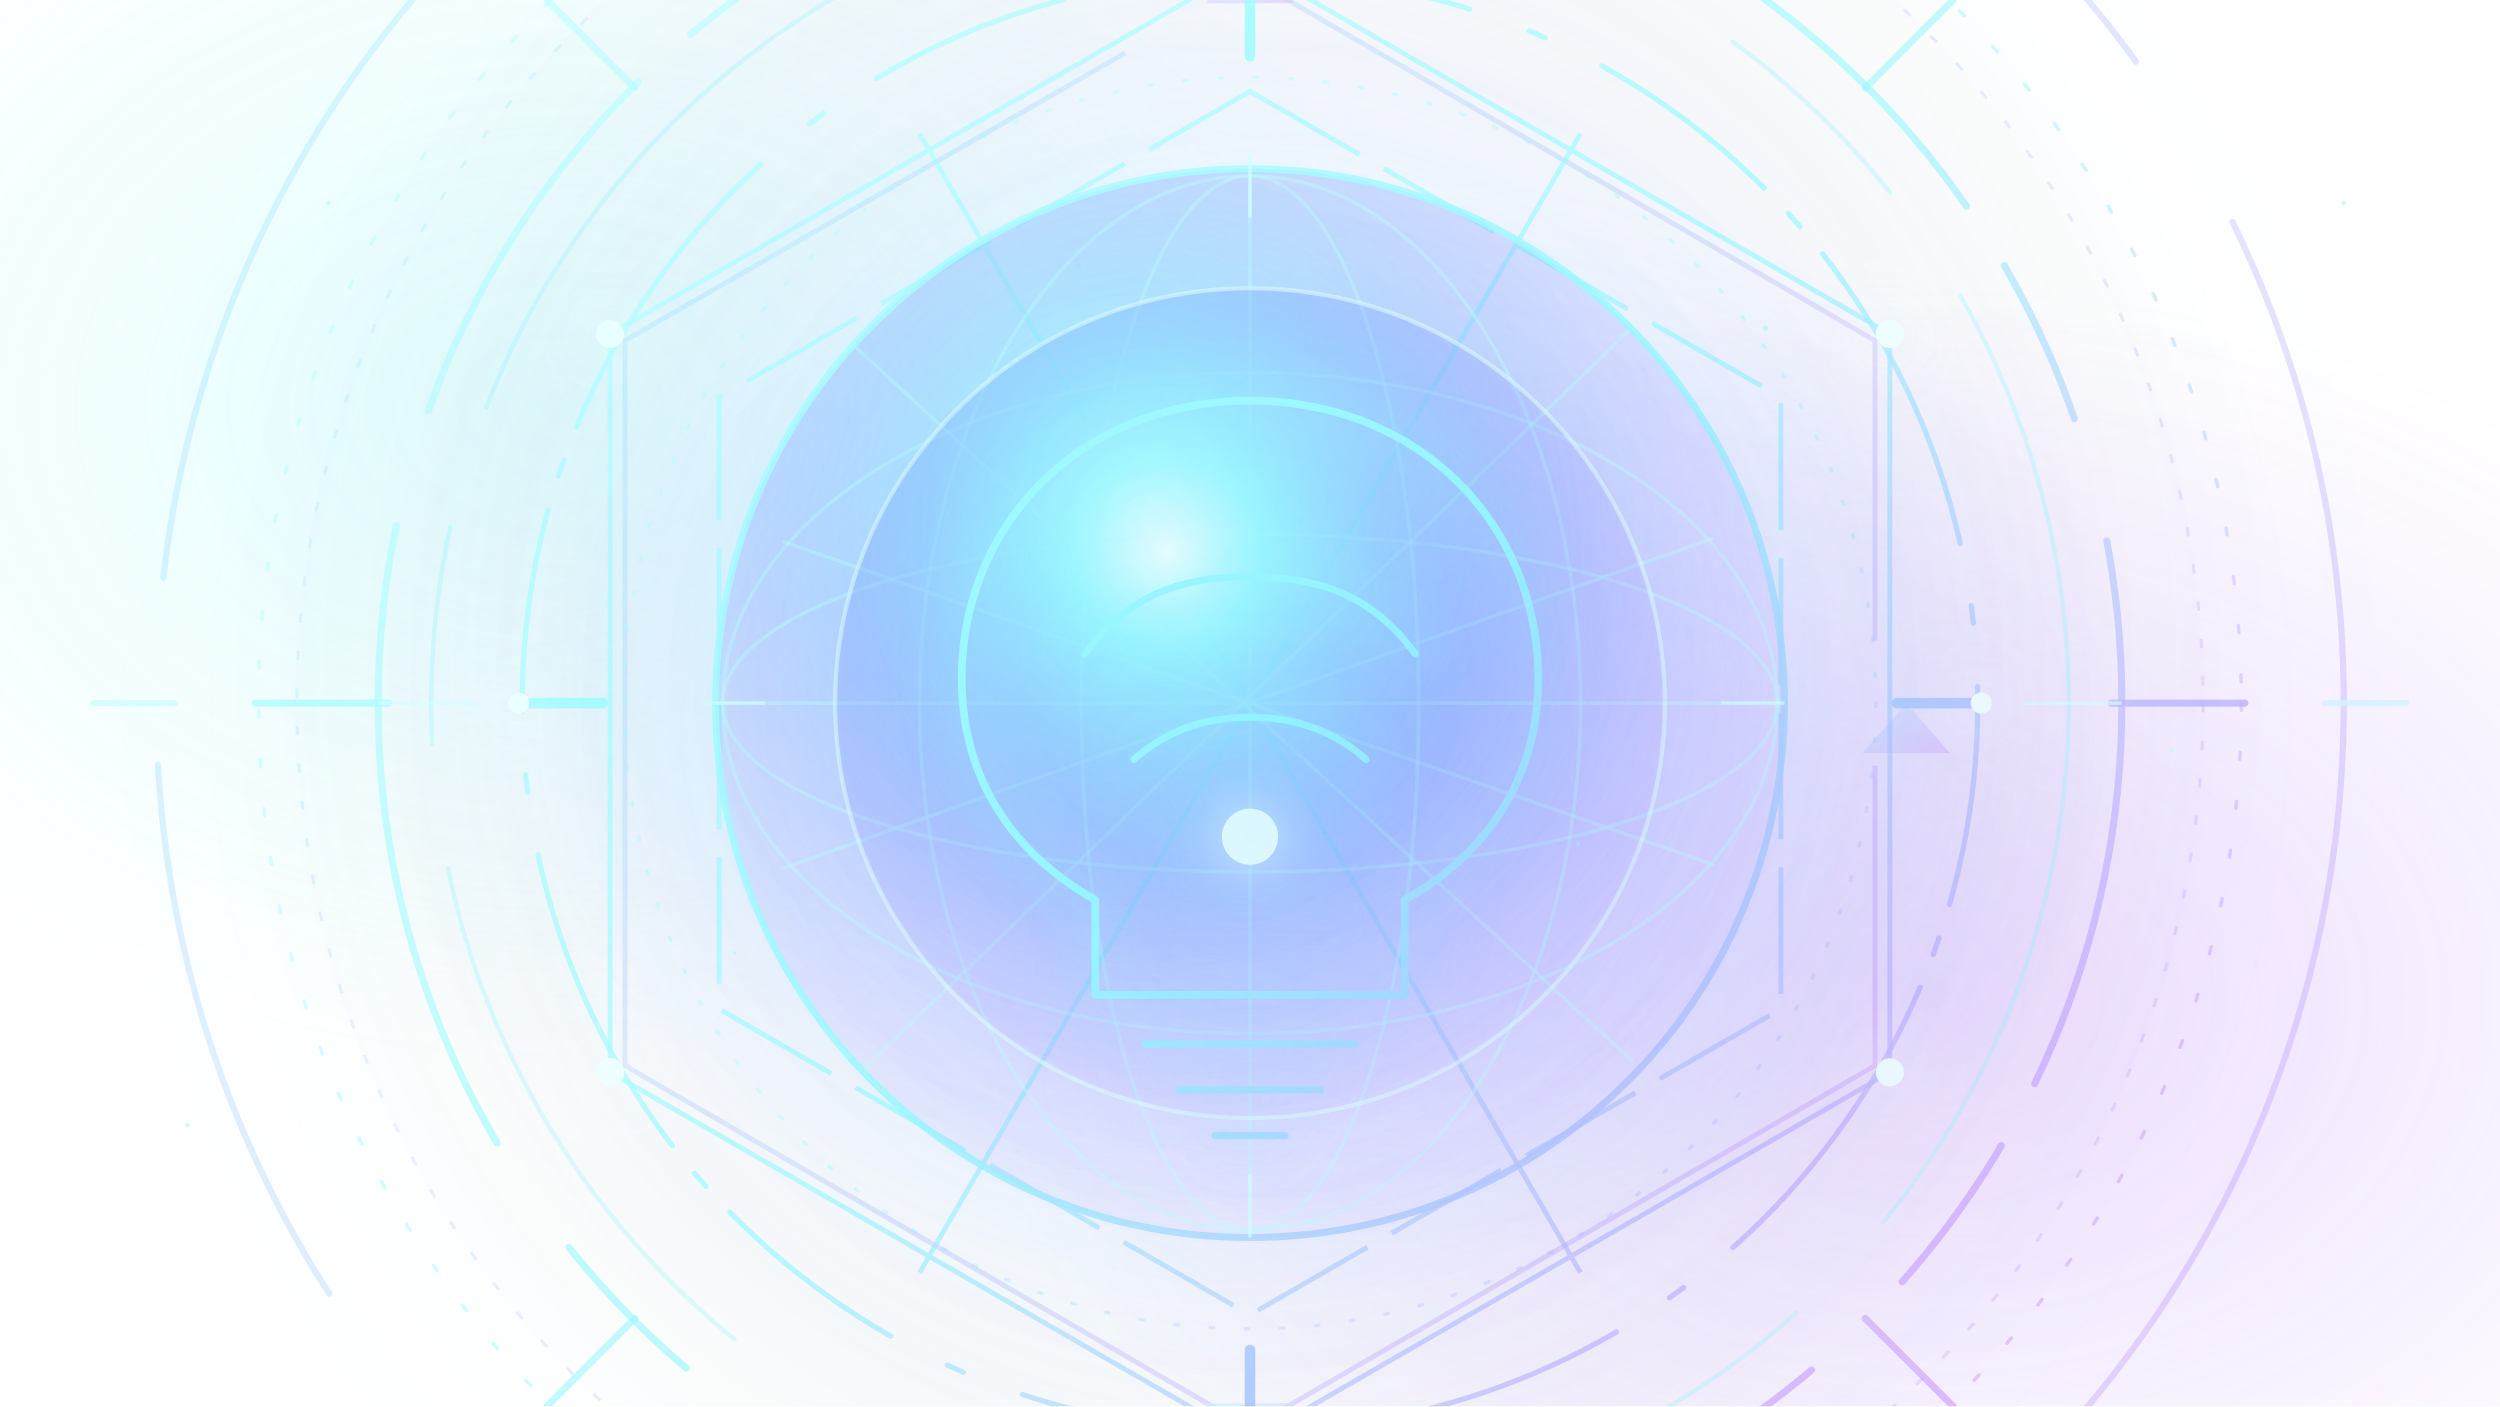
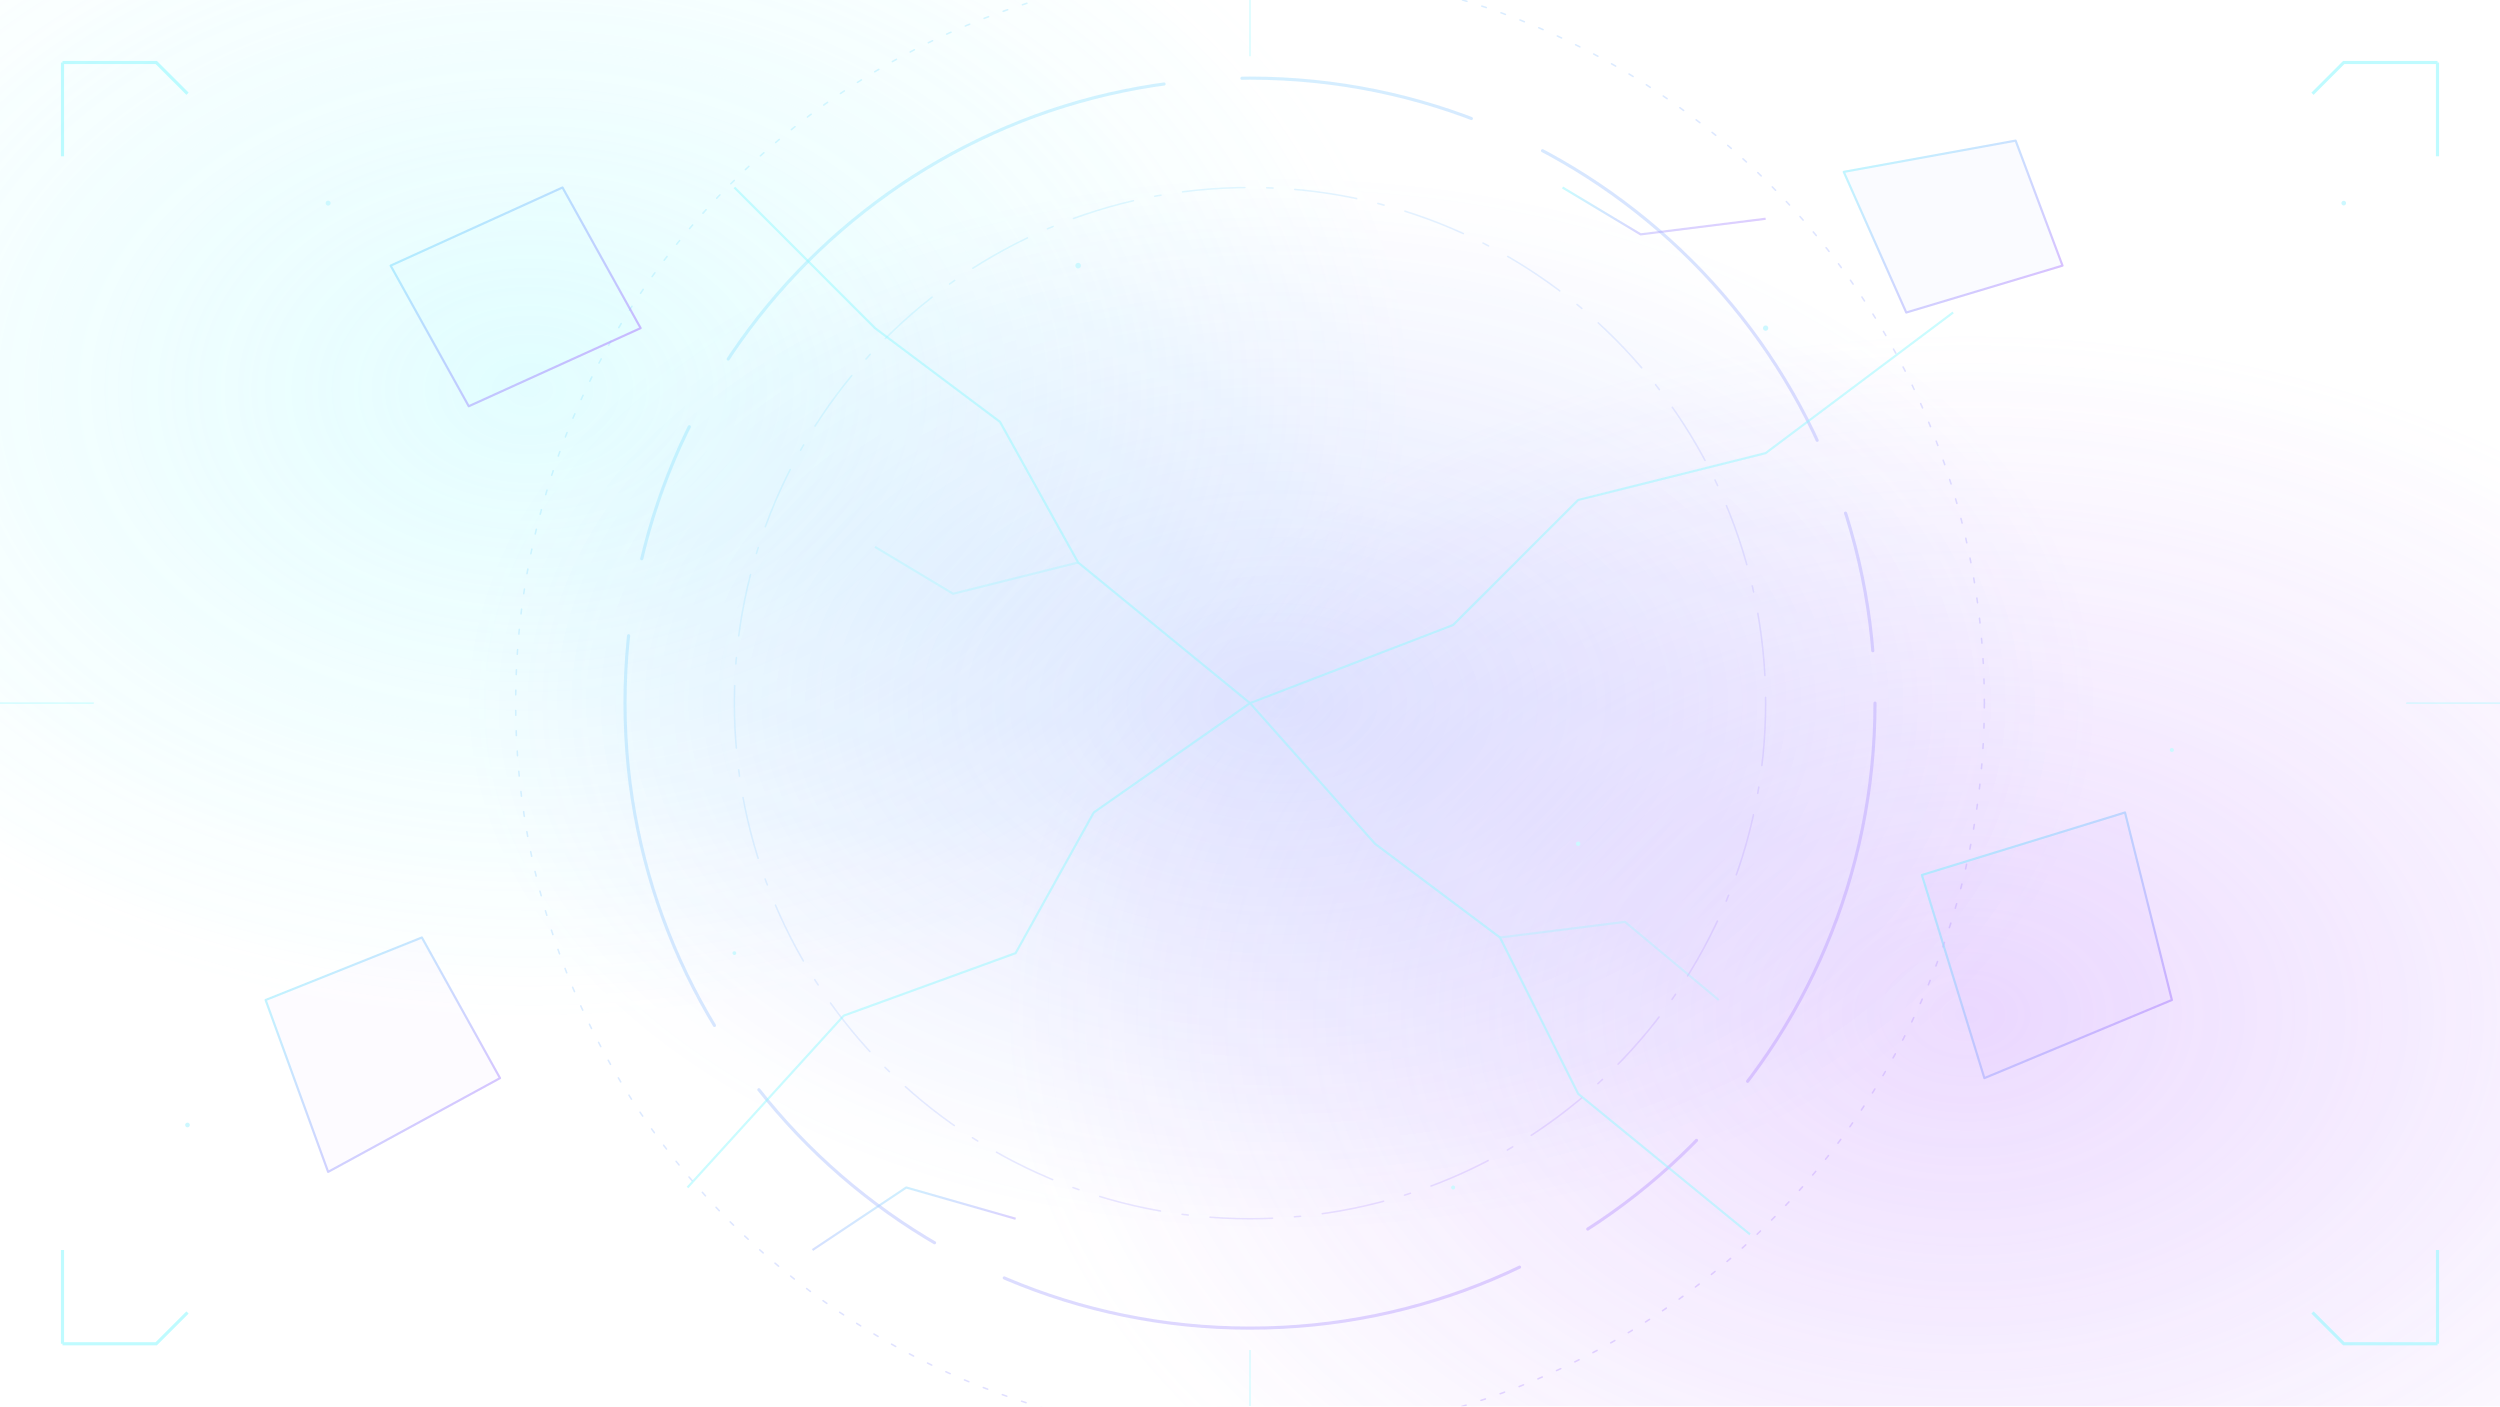
<svg xmlns="http://www.w3.org/2000/svg" viewBox="0 0 1600 900" preserveAspectRatio="xMidYMid slice" fill="none">
  <defs>
    <radialGradient id="neb-a" cx="50%" cy="50%" r="50%">
-       <stop offset="0" stop-color="#79f7ff" stop-opacity=".30" />
+       <stop offset="0" stop-color="#79f7ff" stop-opacity=".26" />
      <stop offset="1" stop-color="#79f7ff" stop-opacity="0" />
    </radialGradient>
    <radialGradient id="neb-b" cx="50%" cy="50%" r="50%">
-       <stop offset="0" stop-color="#b36cff" stop-opacity=".34" />
+       <stop offset="0" stop-color="#b36cff" stop-opacity=".30" />
      <stop offset="1" stop-color="#b36cff" stop-opacity="0" />
    </radialGradient>
    <radialGradient id="neb-c" cx="50%" cy="50%" r="50%">
-       <stop offset="0" stop-color="#4f6dff" stop-opacity=".26" />
+       <stop offset="0" stop-color="#4f6dff" stop-opacity=".22" />
      <stop offset="1" stop-color="#4f6dff" stop-opacity="0" />
    </radialGradient>
+     <linearGradient id="edge" x1="0" y1="0" x2="1" y2="1">
+       <stop offset="0" stop-color="#79f7ff" />
+       <stop offset="1" stop-color="#b36cff" />
+     </linearGradient>
  </defs>
  <style>
-     .o{transform-box:fill-box;transform-origin:center;animation:float 22s ease-in-out infinite}
-     .o2{animation-duration:28s;animation-delay:-9s}.o3{animation-duration:34s;animation-delay:-15s}
-     .p{animation:tw 5s ease-in-out infinite}.p2{animation-delay:-1.6s}.p3{animation-delay:-3.2s}
-     .r{transform-box:fill-box;transform-origin:center}
-     .a{animation:spin 60s linear infinite}
-     .b{animation:spin 90s linear infinite reverse}
-     .c{animation:spin 140s linear infinite}
-     .glow{animation:glow 6s ease-in-out infinite}
-     .orbit-a{transform-box:fill-box;transform-origin:center;animation:rotate 46s linear infinite}
-     .orbit-b{transform-box:fill-box;transform-origin:center;animation:rotate 64s linear infinite reverse}
-     .orbit-c{transform-box:fill-box;transform-origin:center;animation:rotate 31s linear infinite}
-     .core-pulse{transform-box:fill-box;transform-origin:center;animation:pulse 5s ease-in-out infinite}
-     .nodes{animation:node-glow 3.8s ease-in-out infinite alternate}
-     @keyframes float{50%{transform:translate(70px,-50px) scale(1.12)}}
-     @keyframes tw{50%{opacity:.15}}
+     .o{transform-box:fill-box;transform-origin:center;animation:float 26s ease-in-out infinite}
+     .o2{animation-duration:32s;animation-delay:-9s}.o3{animation-duration:38s;animation-delay:-15s}
+     .ring{transform-box:fill-box;transform-origin:center}
+     .ra{animation:spin 140s linear infinite}
+     .rb{animation:spin 200s linear infinite reverse}
+     .shard{animation:drift 30s ease-in-out infinite}
+     .s2{animation-duration:38s;animation-delay:-12s}.s3{animation-duration:44s;animation-delay:-20s}
+     .p{animation:tw 6s ease-in-out infinite}.p2{animation-delay:-2s}.p3{animation-delay:-4s}
+     @keyframes float{50%{transform:translate(50px,-36px) scale(1.08)}}
    @keyframes spin{to{transform:rotate(360deg)}}
-     @keyframes glow{50%{opacity:.45}}
-     @keyframes rotate{to{transform:rotate(360deg)}}
-     @keyframes pulse{50%{transform:scale(1.035);opacity:.8}}
-     @keyframes node-glow{to{opacity:.5}}
+     @keyframes drift{50%{transform:translate(18px,-14px)}}
+     @keyframes tw{50%{opacity:.2}}
    @media (prefers-reduced-motion:reduce){*{animation:none!important}}
  </style>
-   <g opacity=".7">
-     <ellipse class="o" cx="360" cy="260" rx="560" ry="420" fill="url(#neb-a)" />
-     <ellipse class="o o2" cx="1240" cy="640" rx="620" ry="460" fill="url(#neb-b)" />
-     <ellipse class="o o3" cx="860" cy="470" rx="520" ry="360" fill="url(#neb-c)" />
+   <g opacity=".8">
+     <ellipse class="o" cx="340" cy="250" rx="560" ry="400" fill="url(#neb-a)" />
+     <ellipse class="o o2" cx="1260" cy="650" rx="620" ry="440" fill="url(#neb-b)" />
+     <ellipse class="o o3" cx="820" cy="450" rx="520" ry="340" fill="url(#neb-c)" />
+     <g stroke="url(#edge)" stroke-linecap="round">
+       <circle class="ring ra" cx="800" cy="450" r="400" stroke-width="2" stroke-dasharray="260 50 90 50 340 50 150 50" opacity=".45" />
+       <circle class="ring rb" cx="800" cy="450" r="470" stroke-width="1" stroke-dasharray="3 10" opacity=".4" />
+       <circle cx="800" cy="450" r="330" stroke-width="1" stroke-dasharray="40 14 4 14" opacity=".3" />
+     </g>
+     <g stroke="#79f7ff" stroke-width="1.4" stroke-linejoin="round" opacity=".5">
+       <path d="M800 450L690 360 640 270 560 210 470 120" />
+       <path d="M800 450L930 400 1010 320 1130 290 1250 200" />
+       <path d="M800 450L880 540 960 600 1010 700 1120 790" />
+       <path d="M800 450L700 520 650 610 540 650 440 760" />
+       <path d="M690 360L610 380 560 350" stroke-opacity=".6" />
+       <path d="M960 600L1040 590 1100 640" stroke-opacity=".6" />
+     </g>
+     <g stroke="url(#edge)" stroke-width="1.4" stroke-linejoin="round">
+       <polygon class="shard" points="250,170 360,120 410,210 300,260" fill="#79f7ff" fill-opacity=".05" opacity=".7" />
+       <polygon class="shard s2" points="1230,560 1360,520 1390,640 1270,690" fill="#b36cff" fill-opacity=".06" opacity=".7" />
+       <polygon class="shard s3" points="1180,110 1290,90 1320,170 1220,200" fill="#4f6dff" fill-opacity=".06" opacity=".6" />
+       <polygon class="shard s2" points="170,640 270,600 320,690 210,750" fill="#b36cff" fill-opacity=".05" opacity=".6" />
+       <path d="M520 800l60-40 70 20" opacity=".5" />
+       <path d="M1000 120l50 30 80-10" opacity=".5" />
+     </g>
+     <g stroke="#79f7ff" stroke-width="2" opacity=".6">
+       <path d="M40 40h60l20 20M40 40v60" />
+       <path d="M1560 40h-60l-20 20M1560 40v60" />
+       <path d="M40 860h60l20-20M40 860v-60" />
+       <path d="M1560 860h-60l-20-20M1560 860v-60" />
+     </g>
+     <g stroke="#79f7ff" stroke-width="1" opacity=".35">
+       <path d="M0 450h60M1540 450h60M800 0v36M800 864v36" />
+     </g>
    <g fill="#bff6ff">
      <circle class="p" cx="210" cy="130" r="1.6" />
      <circle class="p p2" cx="470" cy="610" r="1.2" />
      <circle class="p p3" cx="690" cy="170" r="1.8" />
      <circle class="p" cx="930" cy="760" r="1.3" />
      <circle class="p p2" cx="1130" cy="210" r="1.7" />
      <circle class="p p3" cx="1390" cy="480" r="1.3" />
      <circle class="p" cx="1500" cy="130" r="1.5" />
      <circle class="p p2" cx="120" cy="720" r="1.5" />
-       <circle class="p p3" cx="820" cy="400" r="1.1" />
-       <circle class="p" cx="1010" cy="540" r="1.4" />
+       <circle class="p p3" cx="1010" cy="540" r="1.4" />
    </g>
  </g>
-   <svg x="0" y="-350" width="1600" height="1600" viewBox="0 0 800 800" opacity=".32">
-     <defs>
-       <linearGradient id="emb-g" x1="0" y1="0" x2="1" y2="1">
-         <stop offset="0" stop-color="#79f7ff" />
-         <stop offset="1" stop-color="#b36cff" />
-       </linearGradient>
-       <radialGradient id="emb-h" cx="50%" cy="50%" r="50%">
-         <stop offset="0" stop-color="#79f7ff" stop-opacity=".16" />
-         <stop offset="1" stop-color="#79f7ff" stop-opacity="0" />
-       </radialGradient>
-     </defs>
-     <circle cx="400" cy="400" r="380" fill="url(#emb-h)" class="glow" />
-     <g class="r a" stroke="url(#emb-g)" stroke-width="2" stroke-linecap="round">
-       <circle cx="400" cy="400" r="350" stroke-dasharray="340 60 120 60 260 60 180 60" opacity=".9" />
-     </g>
-     <g class="r b" stroke="url(#emb-g)" stroke-width="1" opacity=".7">
-       <circle cx="400" cy="400" r="305" stroke-dasharray="3 9" />
-     </g>
-     <g class="r c" stroke="#79f7ff" stroke-width="1.4" stroke-linecap="round" opacity=".8">
-       <circle cx="400" cy="400" r="262" stroke-dasharray="180 40 70 40 220 40" />
-       <path d="M400 30v26M400 744v26M30 400h26M744 400h26" stroke-width="2" />
-     </g>
-     <g class="r b" stroke="url(#emb-g)" stroke-width="1.6" stroke-linejoin="round" opacity=".85">
-       <path d="M400 168L600 284V380M600 420V516L400 632L200 516V284L360 192" />
-     </g>
-     <g fill="url(#emb-g)" opacity=".7">
-       <g class="r a">
-         <circle cx="400" cy="400" r="250" fill="none" />
-         <polygon points="400,150 414,176 386,176" />
-       </g>
-       <g class="r c">
-         <circle cx="400" cy="400" r="210" fill="none" />
-         <polygon points="610,400 624,416 596,416" />
-       </g>
-       <g class="r b">
-         <circle cx="400" cy="400" r="250" fill="none" />
-         <polygon points="400,650 414,624 386,624" />
-       </g>
-     </g>
-   </svg>
-   <svg x="80" y="-270" width="1440" height="1440" viewBox="0 0 640 640" opacity=".75">
-     <defs>
-       <radialGradient id="aura" cx="50%" cy="48%" r="50%">
-         <stop offset="0" stop-color="#79f7ff" stop-opacity=".24" />
-         <stop offset=".46" stop-color="#8f70ff" stop-opacity=".1" />
-         <stop offset="1" stop-color="#06101f" stop-opacity="0" />
-       </radialGradient>
-       <radialGradient id="core" cx="40%" cy="32%" r="72%">
-         <stop offset="0" stop-color="#edffff" stop-opacity=".95" />
-         <stop offset=".16" stop-color="#79f7ff" stop-opacity=".72" />
-         <stop offset=".58" stop-color="#526dff" stop-opacity=".24" />
-         <stop offset="1" stop-color="#b36cff" stop-opacity=".04" />
-       </radialGradient>
-       <linearGradient id="line" x1="120" y1="120" x2="520" y2="520" gradientUnits="userSpaceOnUse">
-         <stop stop-color="#a8ffff" />
-         <stop offset=".52" stop-color="#79f7ff" />
-         <stop offset="1" stop-color="#c078ff" />
-       </linearGradient>
-       <filter id="glow-f" x="-80%" y="-80%" width="260%" height="260%">
-         <feGaussianBlur stdDeviation="8" result="blur" />
-         <feMerge>
-           <feMergeNode in="blur" />
-           <feMergeNode in="SourceGraphic" />
-         </feMerge>
-       </filter>
-       <filter id="soft-glow" x="-80%" y="-80%" width="260%" height="260%">
-         <feGaussianBlur stdDeviation="24" />
-       </filter>
-       <clipPath id="sphere">
-         <circle cx="320" cy="320" r="152" />
-       </clipPath>
-     </defs>
-     <circle cx="320" cy="320" r="292" fill="url(#aura)" />
-     <circle cx="320" cy="320" r="160" fill="#79f7ff" fill-opacity=".08" filter="url(#soft-glow)" />
-     <g class="orbit-a" stroke="url(#line)" stroke-linecap="round">
-       <circle cx="320" cy="320" r="282" stroke-width="1" stroke-dasharray="2 12" opacity=".48" />
-       <circle cx="320" cy="320" r="248" stroke-width="2" stroke-dasharray="112 20 48 36 182 34" opacity=".66" />
-       <path d="M320 37v38m0 490v38M37 320h38m490 0h38" stroke-width="2" opacity=".8" />
-       <path d="m120 120 25 25m350 350 25 25m0-400-25 25M145 495l-25 25" stroke-width="2" opacity=".6" />
-     </g>
-     <g class="orbit-b" stroke="url(#line)" stroke-linecap="round">
-       <circle cx="320" cy="320" r="207" stroke-width="1.5" stroke-dasharray="58 10 5 10 92 18 5 18" opacity=".72" />
-       <circle cx="320" cy="320" r="178" stroke-width="1" stroke-dasharray="1 9" opacity=".38" />
-       <path d="M320 112v24m0 368v24M112 320h24m368 0h24" stroke-width="3" />
-     </g>
-     <g class="orbit-c" stroke="url(#line)" stroke-width="1.4" opacity=".7">
-       <path d="m320 110 182 105v210L320 530 138 425V215l182-105Z" />
-       <path d="m320 146 151 87v174l-151 87-151-87V233l151-87Z" stroke-dasharray="36 8" />
-       <path d="m226 158 188 324m0-324L226 482" />
-     </g>
-     <g clip-path="url(#sphere)" stroke="#a9fbff" stroke-opacity=".42" stroke-width="1">
-       <circle cx="320" cy="320" r="152" fill="url(#core)" stroke="none" />
-       <ellipse cx="320" cy="320" rx="150" ry="48" />
-       <ellipse cx="320" cy="320" rx="150" ry="94" />
-       <ellipse cx="320" cy="320" rx="48" ry="150" />
-       <ellipse cx="320" cy="320" rx="94" ry="150" />
-       <path d="M168 320h304M320 168v304" />
-       <path d="m207 218 222 204M431 211 205 429" />
-       <path d="m187 274 265 92M187 367l265-94" />
-     </g>
-     <circle cx="320" cy="320" r="152" stroke="url(#line)" stroke-width="2" stroke-opacity=".85" />
-     <circle class="core-pulse" cx="320" cy="320" r="118" fill="url(#core)" stroke="#d7ffff" stroke-opacity=".55" stroke-width="1.2" />
-     <g stroke="url(#line)" stroke-linecap="round" stroke-linejoin="round" filter="url(#glow-f)">
-       <path d="M320 234c-48 0-82 35-82 79 0 29 15 50 38 63v27h88v-27c23-13 38-34 38-63 0-44-34-79-82-79Z" stroke-width="2.2" />
-       <path d="M290 417h60m-50 13h40m-30 13h20" stroke-width="2" />
-       <path d="M273 306c11-15 25-22 47-22s36 7 47 22m-80 30c9-8 20-12 33-12s24 4 33 12" stroke-width="2" />
-       <circle cx="320" cy="358" r="8" fill="#eaffff" stroke="none" />
-     </g>
-     <circle cx="320" cy="358" r="28" fill="#79f7ff" fill-opacity=".28" filter="url(#soft-glow)" />
-     <g class="nodes" fill="#eaffff" filter="url(#glow-f)">
-       <circle cx="138" cy="215" r="4" />
-       <circle cx="502" cy="215" r="4" />
-       <circle cx="138" cy="425" r="4" />
-       <circle cx="502" cy="425" r="4" />
-       <circle cx="320" cy="112" r="3" />
-       <circle cx="320" cy="528" r="3" />
-       <circle cx="112" cy="320" r="3" />
-       <circle cx="528" cy="320" r="3" />
-     </g>
-     <g stroke="#c8ffff" stroke-width="1" opacity=".7">
-       <path d="M72 320h28m440 0h28M320 72v28m0 440v28" />
-       <path d="M320 182v-18m0 308v-18m-138-134h-18m308 0h-18" />
-     </g>
-   </svg>
</svg>
